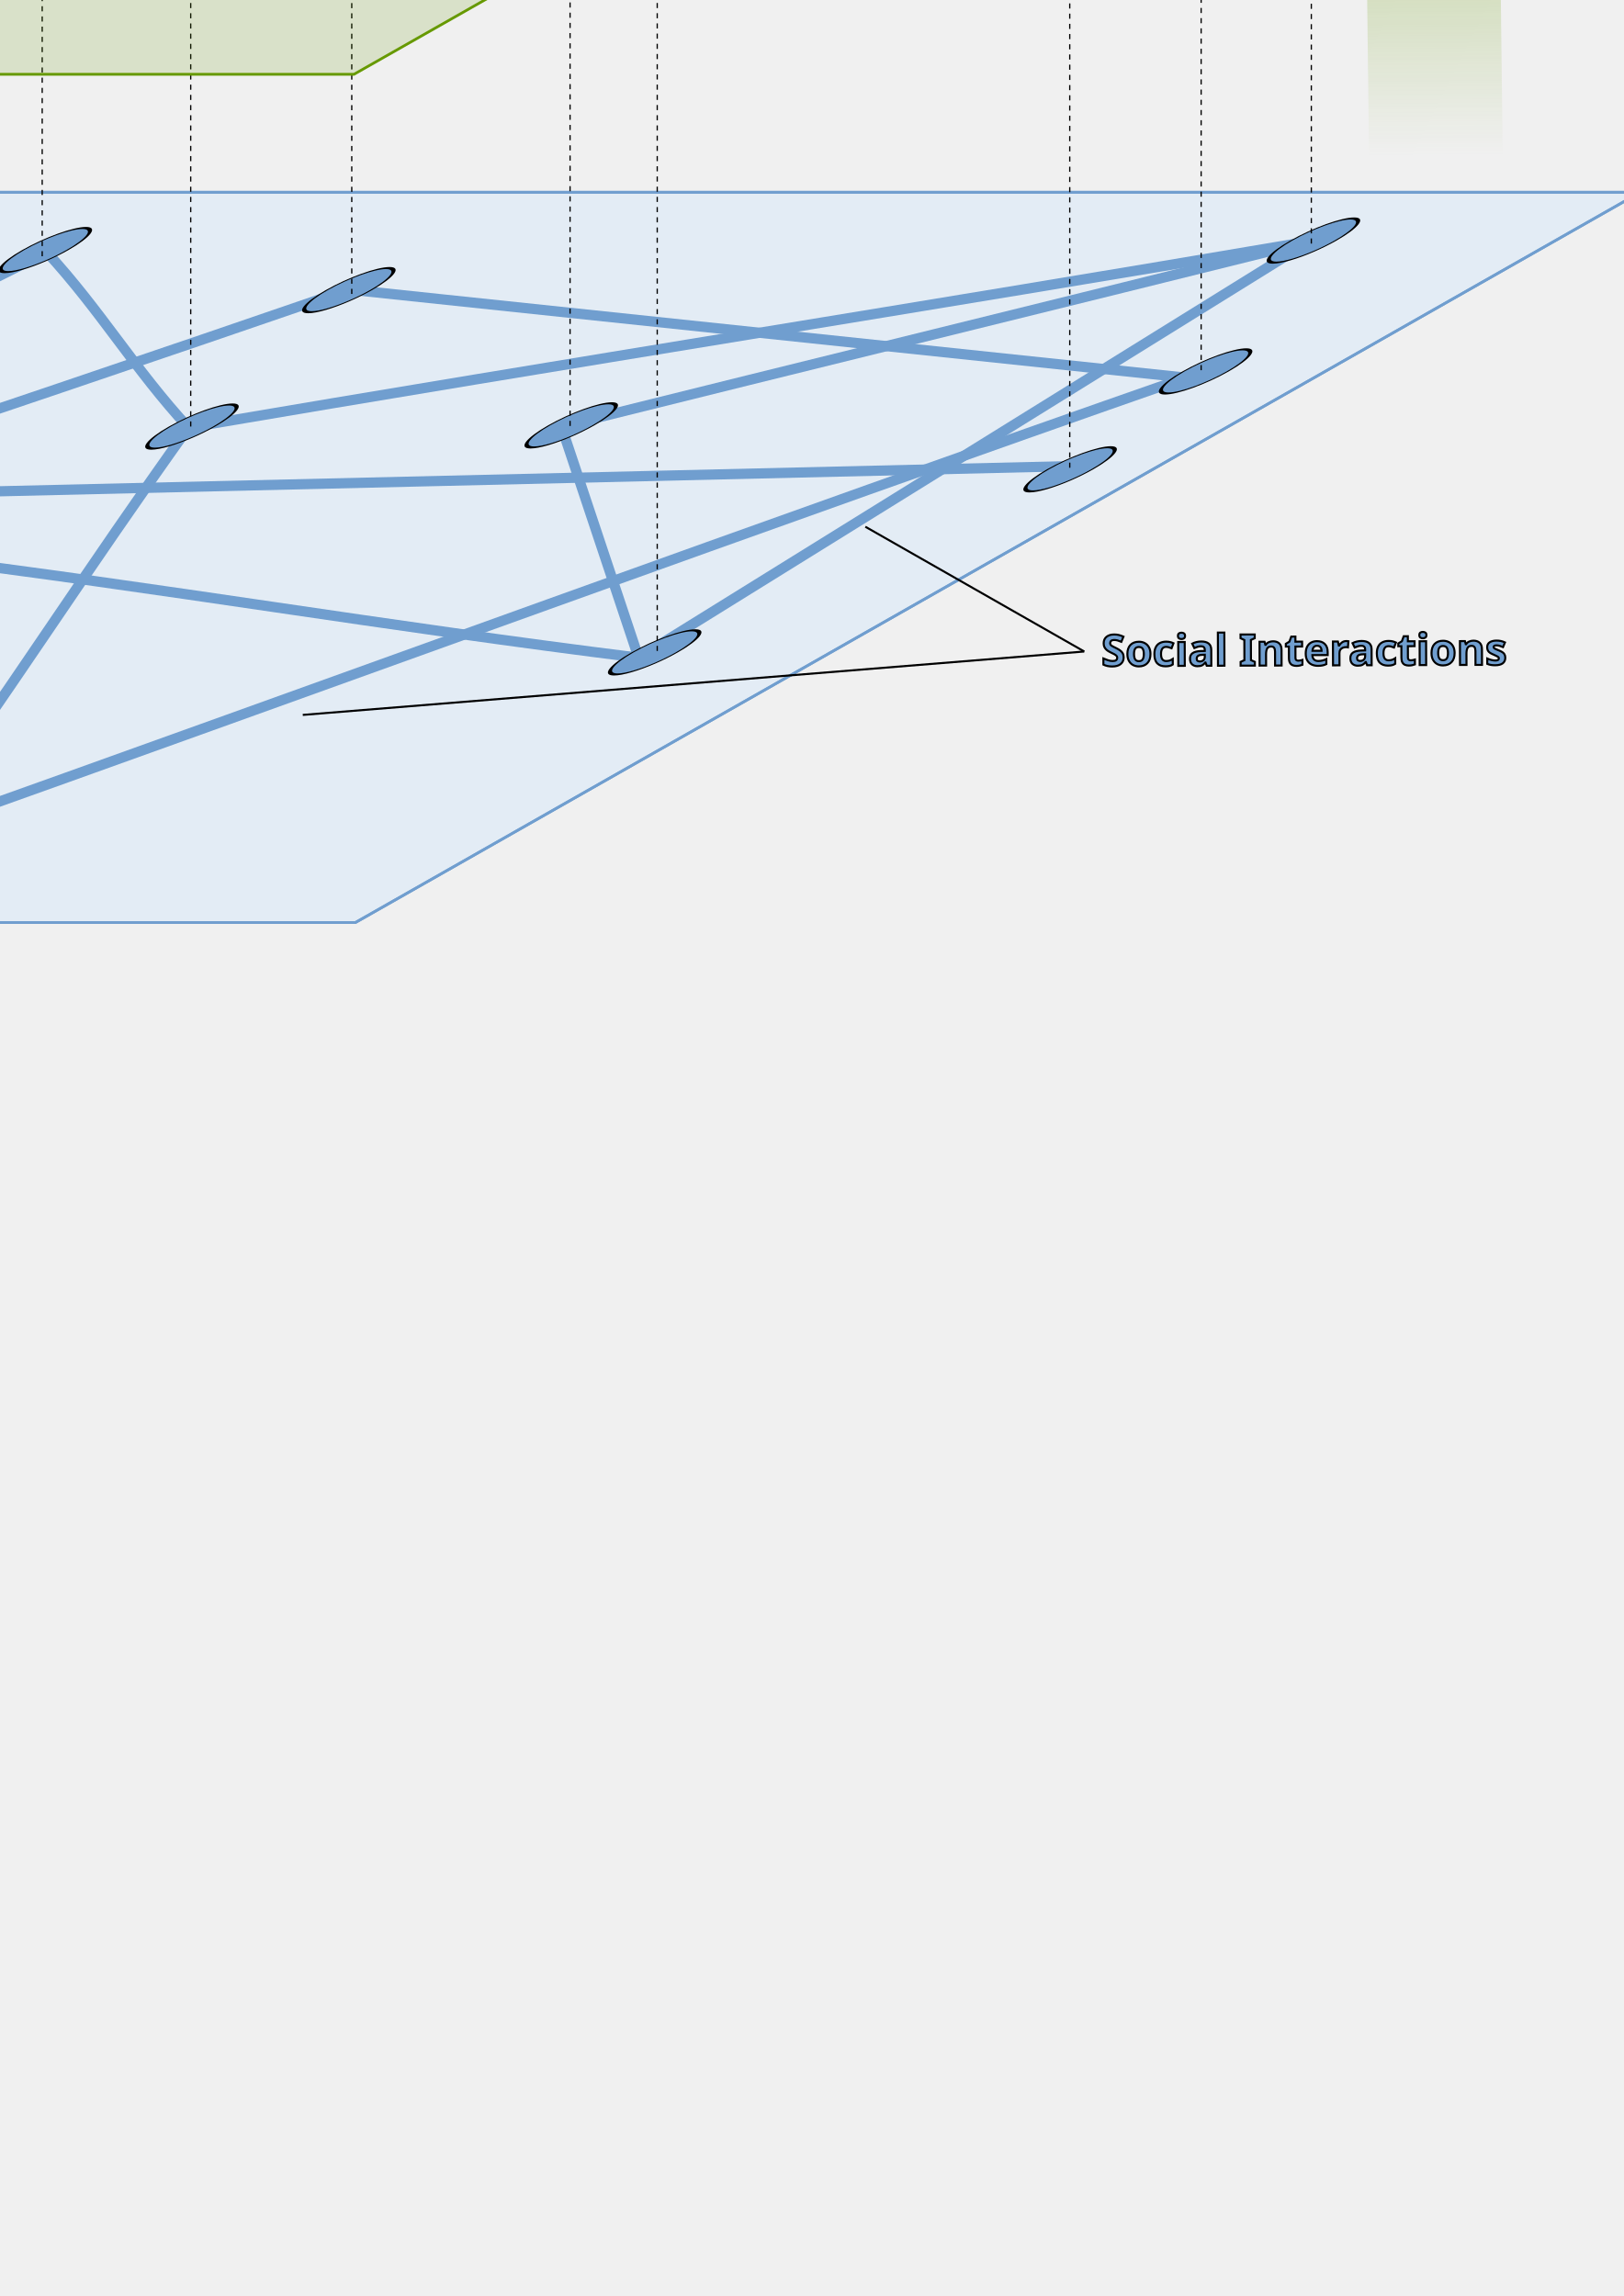
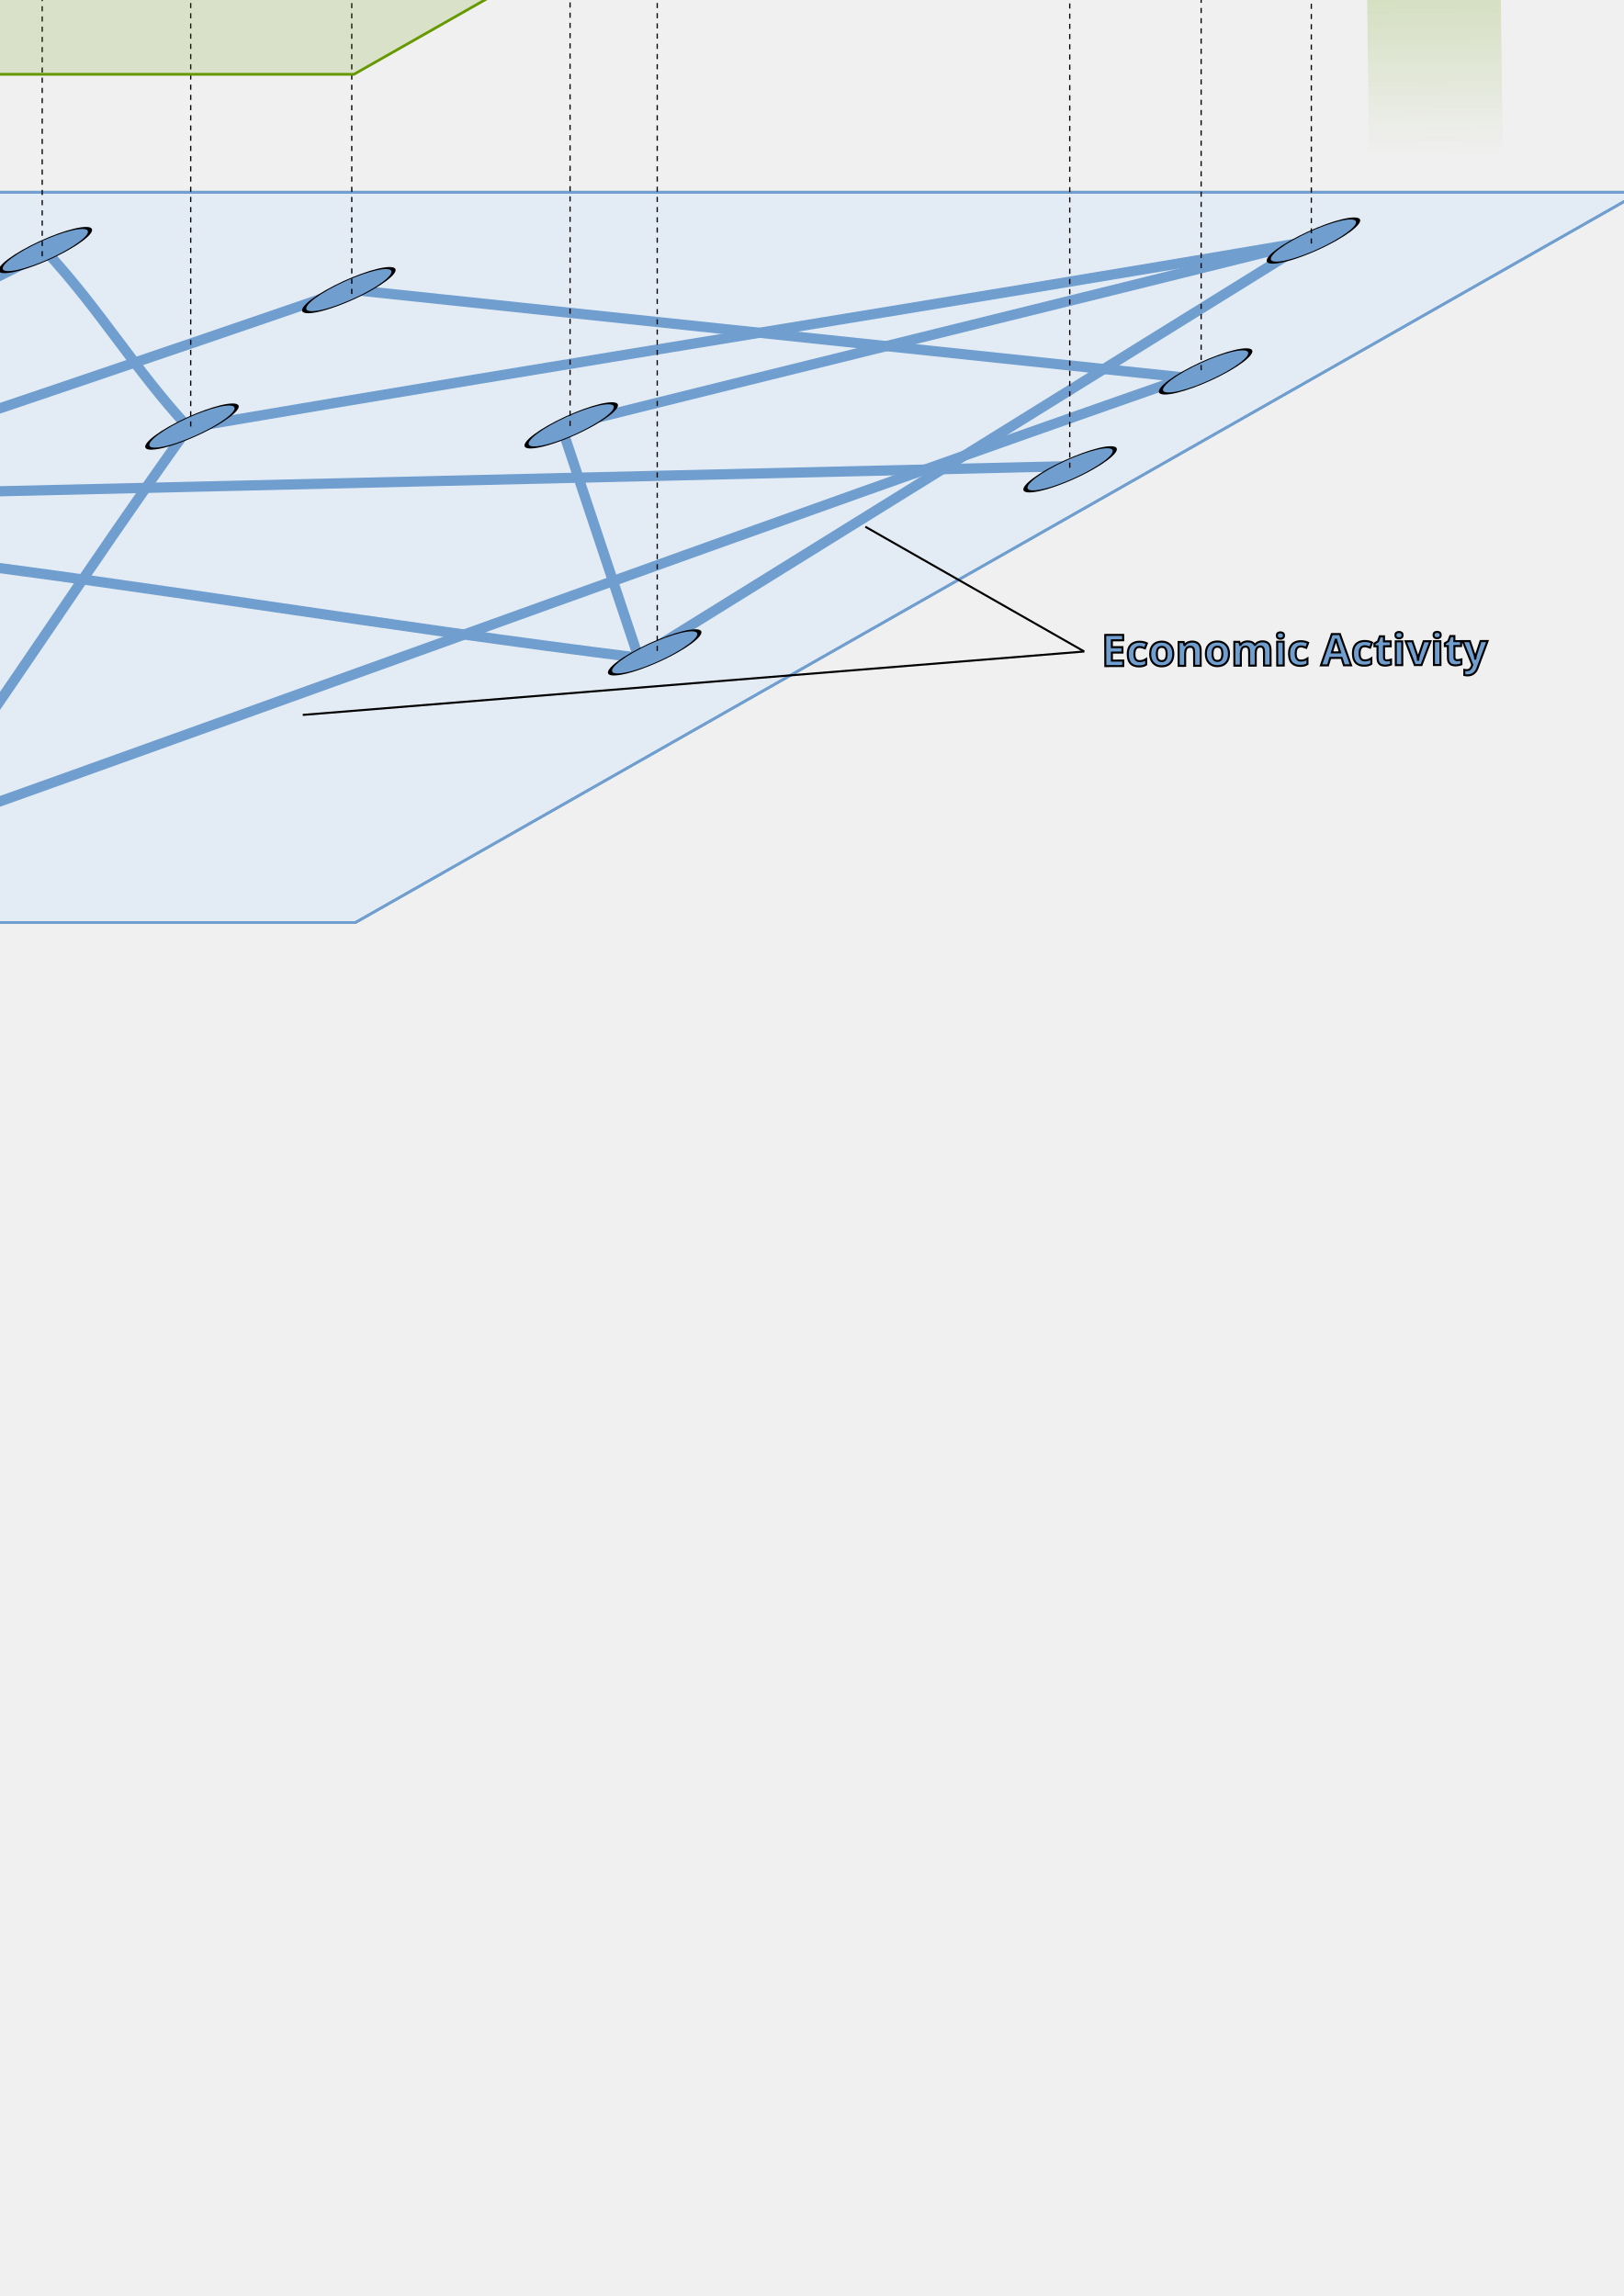
<svg xmlns="http://www.w3.org/2000/svg" xmlns:xlink="http://www.w3.org/1999/xlink" width="210mm" height="297mm" viewBox="0 0 210 297" version="1.1" id="svg63242" enable-background="new">
  <defs id="defs63236">
    <linearGradient id="linearGradient11952">
      <stop style="stop-color:#709ecf;stop-opacity:1;" offset="0" id="stop11948" />
      <stop style="stop-color:#709ecf;stop-opacity:0;" offset="1" id="stop11950" />
    </linearGradient>
    <linearGradient id="linearGradient10556">
      <stop style="stop-color:#669900;stop-opacity:1;" offset="0" id="stop10552" />
      <stop style="stop-color:#669900;stop-opacity:0;" offset="1" id="stop10554" />
    </linearGradient>
    <marker orient="auto" refY="0.0" refX="0.0" id="marker8852" style="overflow:visible">
      <path id="path8850" d="M 5.77,0.0 L -2.88,5.0 L -2.88,-5.0 L 5.77,0.0 z " style="fill-rule:evenodd;fill:#669900;stroke:#669900;stroke-width:1pt;stroke-opacity:1;fill-opacity:1" transform="scale(0.2) translate(-3.0,0)" />
    </marker>
    <marker orient="auto" refY="0.0" refX="0.0" id="Arrow2Send" style="overflow:visible;">
      <path id="path5230" style="fill-rule:evenodd;stroke-width:0.625;stroke-linejoin:round;stroke:#669900;stroke-opacity:1;fill:#669900;fill-opacity:1" d="M 8.719,4.034 L -2.207,0.016 L 8.719,-4.002 C 6.973,-1.63 6.983,1.616 8.719,4.034 z " transform="scale(0.3) rotate(180) translate(-2.3,0)" />
    </marker>
    <marker orient="auto" refY="0.0" refX="0.0" id="EmptyTriangleOutS" style="overflow:visible">
      <path id="path5363" d="M 5.77,0.0 L -2.88,5.0 L -2.88,-5.0 L 5.77,0.0 z " style="fill-rule:evenodd;fill:#000000;stroke:none;stroke-width:1pt;stroke-opacity:1;fill-opacity:1" transform="scale(0.2) translate(-3.0,0)" />
    </marker>
    <linearGradient id="linearGradient7158-4-4-3">
      <stop style="stop-color:#669900;stop-opacity:1;" offset="0" id="stop7154" />
      <stop style="stop-color:#669900;stop-opacity:1" offset="1" id="stop7156" />
    </linearGradient>
    <filter style="color-interpolation-filters:sRGB" id="filter68389-5" />
    <filter style="color-interpolation-filters:sRGB" id="filter68389-5-6" />
    <marker orient="auto" refY="0" refX="0" id="marker6757" style="overflow:visible">
      <path id="path6755" d="M 5.77,0 -2.88,5 V -5 Z" style="fill:#669900;fill-opacity:1;fill-rule:evenodd;stroke:#669900;stroke-width:1pt;stroke-opacity:1" transform="scale(0.2)" />
    </marker>
    <linearGradient xlink:href="#linearGradient7158-4-4-3" id="linearGradient7107" x1="-165.497" y1="47.767" x2="-163.762" y2="295.413" gradientUnits="userSpaceOnUse" spreadMethod="repeat" gradientTransform="translate(-8.980256,1.870887)" />
    <linearGradient xlink:href="#linearGradient7158-4-4-3" id="linearGradient7160" x1="-165.497" y1="47.767" x2="-163.762" y2="295.413" gradientUnits="userSpaceOnUse" gradientTransform="translate(-8.980256,1.870887)" />
    <linearGradient xlink:href="#linearGradient10556" id="linearGradient10558" x1="-379.258" y1="103.057" x2="-378.883" y2="12.308" gradientUnits="userSpaceOnUse" gradientTransform="matrix(-1.050957,6.0984085e-4,-9.0154574e-4,-0.7109115,-775.3467,152.1853)" />
    <marker orient="auto" refY="0" refX="0" id="marker6757-6" style="overflow:visible">
      <path id="path6755-3" d="M 5.77,0 -2.88,5 V -5 Z" style="fill:#709ecf;fill-opacity:1;fill-rule:evenodd;stroke:#709ecf;stroke-width:1pt;stroke-opacity:1" transform="scale(0.2)" />
    </marker>
    <linearGradient xlink:href="#linearGradient7158-4-4-3" id="linearGradient11866" x1="-493.465" y1="103.924" x2="-444.223" y2="103.924" gradientUnits="userSpaceOnUse" />
    <linearGradient xlink:href="#linearGradient11952" id="linearGradient11954" x1="-469.256" y1="126.801" x2="-469.094" y2="32.487" gradientUnits="userSpaceOnUse" gradientTransform="matrix(1,0,0,0.4642727,0,78.68009)" />
    <linearGradient xlink:href="#linearGradient11952" id="linearGradient11954-9" x1="-469.256" y1="126.801" x2="-469.094" y2="32.487" gradientUnits="userSpaceOnUse" gradientTransform="matrix(1,0,0,0.5574144,304.8502,-1.840271)" />
    <marker orient="auto" refY="0" refX="0" id="marker6757-6-5" style="overflow:visible">
      <path id="path6755-3-8" d="M 5.77,0 -2.88,5 V -5 Z" style="fill:#709ecf;fill-opacity:1;fill-rule:evenodd;stroke:#709ecf;stroke-width:1pt;stroke-opacity:1" transform="scale(0.2)" />
    </marker>
    <linearGradient xlink:href="#linearGradient10556" id="linearGradient10558-9" x1="-377.742" y1="97.104" x2="-378.883" y2="12.308" gradientUnits="userSpaceOnUse" gradientTransform="matrix(-1.050957,6.0984076e-4,-9.0154653e-4,-0.7109115,-275.3683,54.8854)" />
    <marker orient="auto" refY="0" refX="0" id="marker6757-4" style="overflow:visible">
      <path id="path6755-7" d="M 5.77,0 -2.88,5 V -5 Z" style="fill:#669900;fill-opacity:1;fill-rule:evenodd;stroke:#669900;stroke-width:1pt;stroke-opacity:1" transform="scale(0.2)" />
    </marker>
    <linearGradient xlink:href="#linearGradient10556" id="linearGradient15270" gradientUnits="userSpaceOnUse" gradientTransform="matrix(-1.050957,6.0984076e-4,-9.0154653e-4,-0.7109115,-212.4733,29.08595)" x1="-377.742" y1="97.104" x2="-378.883" y2="12.308" />
    <filter style="color-interpolation-filters:sRGB" id="filter17178">
      <feBlend mode="color-burn" in2="BackgroundImage" id="feBlend17180" />
    </filter>
  </defs>
  <g id="layer1" style="display:inline">
    <g transform="matrix(0.3527778,0,0,0.3527778,17.3706,32.86088)" id="g15312-3-78-0-4-24-5-7-9" style="display:inline;fill:#709ecf">
      <rect x="-158.01" y="-45.854" width="670.317" height="541.88" style="fill:#ffffff;fill-opacity:1;stroke:#709ecf;stroke-width:2.016;stroke-miterlimit:4;stroke-dasharray:none;stroke-opacity:1" id="rect67509-6-4" transform="matrix(1,0,-0.8693729,0.4941566,0,0)" />
      <rect id="rect5746-0-40-2-2-2-6-1-3" style="fill:#709ecf;fill-opacity:0.192;stroke:#709ecf;stroke-width:2.016;stroke-miterlimit:4;stroke-dasharray:none;stroke-opacity:1" height="541.88" width="670.317" y="-45.854" x="-158.01" transform="matrix(1,0,-0.8693729,0.4941566,0,0)" />
      <g id="g70737">
        <path id="path62598-5-1" d="m -279.578,92.4 c -27.358,24.043 -41.678,42.086 -66.99,64.954" style="fill:none;fill-rule:evenodd;stroke:#709ecf;stroke-width:3.74;stroke-linecap:butt;stroke-linejoin:miter;stroke-miterlimit:3.99;stroke-dasharray:none;stroke-opacity:1" />
        <path id="path62606-3-2" d="M -32.102,-0.706 C -12.293,20.813 0.038,42.133 19.842,63.654" style="fill:none;fill-rule:evenodd;stroke:#709ecf;stroke-width:3.74;stroke-linecap:butt;stroke-linejoin:miter;stroke-miterlimit:3.99;stroke-dasharray:none;stroke-opacity:1" />
        <path id="path62610-4-3" d="M 184.869,148.018 C 175.447,119.766 166.023,91.515 156.597,63.264" style="fill:none;fill-rule:evenodd;stroke:#709ecf;stroke-width:3.74;stroke-linecap:butt;stroke-linejoin:miter;stroke-miterlimit:3.99;stroke-dasharray:none;stroke-opacity:1" />
        <path id="path62622-7-4" d="M -83.473,212.932 C 73.148,157.102 231.1,99.226 385.507,45.332" style="fill:none;fill-rule:evenodd;stroke:#709ecf;stroke-width:3.74;stroke-linecap:butt;stroke-linejoin:miter;stroke-miterlimit:3.99;stroke-dasharray:none;stroke-opacity:1" />
        <path id="path62626-8-0" d="m 19.842,63.654 c -37.271,52.09 -66.04,97.187 -103.315,149.279" style="fill:none;fill-rule:evenodd;stroke:#709ecf;stroke-width:3.74;stroke-linecap:butt;stroke-linejoin:miter;stroke-miterlimit:3.99;stroke-dasharray:none;stroke-opacity:1" />
        <path id="path62630-5-4" d="M 430.819,-4.644 C 285.969,20.037 164.697,38.971 19.842,63.654" style="fill:none;fill-rule:evenodd;stroke:#709ecf;stroke-width:3.74;stroke-linecap:butt;stroke-linejoin:miter;stroke-miterlimit:3.99;stroke-dasharray:none;stroke-opacity:1" />
        <path id="path62634-2-8" d="M 78.507,13.002 385.507,45.332" style="fill:none;fill-rule:evenodd;stroke:#709ecf;stroke-width:3.74;stroke-linecap:butt;stroke-linejoin:miter;stroke-miterlimit:3.99;stroke-dasharray:none;stroke-opacity:1" />
        <path id="path62638-4-4" d="M 429.279,-3.663 184.869,148.018" style="fill:none;fill-rule:evenodd;stroke:#709ecf;stroke-width:3.74;stroke-linecap:butt;stroke-linejoin:miter;stroke-miterlimit:3.99;stroke-dasharray:none;stroke-opacity:1" />
        <path id="path62642-4-5" d="M 430.819,-4.644 C 340.357,17.885 247.064,40.734 156.597,63.264" style="fill:none;fill-rule:evenodd;stroke:#709ecf;stroke-width:3.74;stroke-linecap:butt;stroke-linejoin:miter;stroke-miterlimit:3.99;stroke-dasharray:none;stroke-opacity:1" />
        <path id="path62646-2-7" d="m -82.552,110.858 c 93.904,11.708 173.522,25.451 267.421,37.161" style="fill:none;fill-rule:evenodd;stroke:#709ecf;stroke-width:3.74;stroke-linecap:butt;stroke-linejoin:miter;stroke-miterlimit:3.99;stroke-dasharray:none;stroke-opacity:1" />
        <path id="path62650-4-0" d="M 78.507,13.002 C -61.658,61.317 -206.399,109.038 -346.568,157.354" style="fill:none;fill-rule:evenodd;stroke:#709ecf;stroke-width:3.74;stroke-linecap:butt;stroke-linejoin:miter;stroke-miterlimit:3.99;stroke-dasharray:none;stroke-opacity:1" />
        <path transform="matrix(0.75,0,-1.31948,0.75,386.4555,56.98609)" id="path62646-0-8-3-0" d="M -55.244,121.376 -741.927,133.824" style="display:inline;fill:none;fill-rule:evenodd;stroke:#709ecf;stroke-width:4.987;stroke-linecap:butt;stroke-linejoin:miter;stroke-miterlimit:3.99;stroke-dasharray:none;stroke-opacity:1;filter:url(#filter68389-5)" />
        <path id="path62602-7-2" d="M -346.568,157.354 C -241.744,104.667 -136.922,51.98 -32.102,-0.706" style="fill:none;fill-rule:evenodd;stroke:#709ecf;stroke-width:3.74;stroke-linecap:butt;stroke-linejoin:miter;stroke-miterlimit:3.99;stroke-dasharray:none;stroke-opacity:1" />
        <path id="path62646-0-8-3" d="M 346.139,77.7 -279.578,92.4" style="display:inline;fill:none;fill-rule:evenodd;stroke:#709ecf;stroke-width:3.74;stroke-linecap:butt;stroke-linejoin:miter;stroke-miterlimit:3.99;stroke-dasharray:none;stroke-opacity:1" />
      </g>
      <g id="g68110-3-5" style="display:inline">
        <text id="text60340-2-4-9" y="236.807" x="-593.183" style="font-style:normal;font-variant:normal;font-weight:bold;font-stretch:normal;font-size:16px;line-height:18.75px;font-family:'Futura LT';-inkscape-font-specification:'Futura LT, Bold';font-variant-ligatures:normal;font-variant-caps:normal;font-variant-numeric:normal;font-feature-settings:normal;text-align:start;letter-spacing:0px;word-spacing:0px;writing-mode:lr-tb;text-anchor:start;fill:#709ecf;fill-opacity:1;stroke:#000000;stroke-width:1.875;stroke-linecap:butt;stroke-linejoin:miter;stroke-miterlimit:4;stroke-dasharray:none;stroke-opacity:1" xml:space="preserve">
-           <tspan style="font-style:normal;font-variant:normal;font-weight:bold;font-stretch:normal;font-size:50px;font-family:'Futura LT';-inkscape-font-specification:'Futura LT, Bold';font-variant-ligatures:normal;font-variant-caps:normal;font-variant-numeric:normal;font-feature-settings:normal;text-align:start;writing-mode:lr-tb;text-anchor:start;fill:#709ecf;fill-opacity:1;stroke:#000000;stroke-width:1.875;stroke-miterlimit:4;stroke-dasharray:none;stroke-opacity:1" y="236.807" x="-593.183" id="tspan60338-3-2-3">Cultural Level</tspan>
+           <tspan style="font-style:normal;font-variant:normal;font-weight:bold;font-stretch:normal;font-size:50px;font-family:'Futura LT';-inkscape-font-specification:'Futura LT, Bold';font-variant-ligatures:normal;font-variant-caps:normal;font-variant-numeric:normal;font-feature-settings:normal;text-align:start;writing-mode:lr-tb;text-anchor:start;fill:#709ecf;fill-opacity:1;stroke:#000000;stroke-width:1.875;stroke-miterlimit:4;stroke-dasharray:none;stroke-opacity:1" y="236.807" x="-593.183" id="tspan60338-3-2-3">Economic Level</tspan>
        </text>
        <text transform="matrix(0.999998,-0.00322094,0.00322084,0.9999917,0,0)" xml:space="preserve" style="font-style:normal;font-variant:normal;font-weight:bold;font-stretch:normal;font-size:16px;line-height:18.75px;font-family:'Futura LT';-inkscape-font-specification:'Futura LT, Bold';font-variant-ligatures:normal;font-variant-caps:normal;font-variant-numeric:normal;font-feature-settings:normal;text-align:start;letter-spacing:0px;word-spacing:0px;writing-mode:lr-tb;text-anchor:start;fill:#709ecf;fill-opacity:1;fill-rule:nonzero;stroke:#000000;stroke-width:0.75px;stroke-linecap:butt;stroke-linejoin:miter;stroke-opacity:1;paint-order:markers fill stroke" x="354.064" y="152.236" id="text13618-1-7-4-7-7-6-6-2">
-           <tspan id="tspan13616-9-7-4-1-38-3-3-1" x="354.064" y="152.236" style="fill:#709ecf;fill-opacity:1;fill-rule:nonzero;stroke:#000000;stroke-width:0.75px;stroke-linecap:butt;stroke-linejoin:miter;stroke-opacity:1;paint-order:markers fill stroke">Social Interactions</tspan>
+           <tspan id="tspan13616-9-7-4-1-38-3-3-1" x="354.064" y="152.236" style="fill:#709ecf;fill-opacity:1;fill-rule:nonzero;stroke:#000000;stroke-width:0.75px;stroke-linecap:butt;stroke-linejoin:miter;stroke-opacity:1;paint-order:markers fill stroke">Economic Activity</tspan>
        </text>
      </g>
      <g style="fill:#709ecf" id="g68104-9-8" transform="matrix(1,0,-1.759307,1,-82.51234,-42.90311)">
        <path style="fill:#709ecf;fill-opacity:1;fill-rule:nonzero;stroke:#000000;stroke-width:0.75;stroke-linecap:round;stroke-linejoin:round;stroke-miterlimit:10;stroke-opacity:1" d="m 634.566,85.945 c 0,4.473 -3.625,8.098 -8.098,8.098 -4.473,0 -8.102,-3.625 -8.102,-8.098 0,-4.477 3.629,-8.102 8.102,-8.102 4.473,0 8.098,3.625 8.098,8.102" id="path6096-3-5-1-4-25-9-9-6" />
        <path style="fill:#709ecf;fill-opacity:1;fill-rule:nonzero;stroke:#000000;stroke-width:0.75;stroke-linecap:round;stroke-linejoin:round;stroke-miterlimit:10;stroke-opacity:1" d="m 48.688,135.496 c 0,1.405 -0.357,2.726 -0.986,3.878 -1.375,2.517 -4.046,4.224 -7.115,4.224 -4.473,0 -8.098,-3.625 -8.098,-8.102 0,-4.473 3.625,-8.098 8.098,-8.098 4.473,0 8.102,3.625 8.102,8.098" id="path6100-14-7-1-8-5-49-6-5" />
        <path style="display:inline;fill:#709ecf;fill-opacity:1;fill-rule:nonzero;stroke:#000000;stroke-width:0.75;stroke-linecap:round;stroke-linejoin:round;stroke-miterlimit:10;stroke-opacity:1" d="m 130.897,41.437 c 0,1.405 -0.357,2.726 -0.986,3.878 -1.375,2.517 -4.046,4.224 -7.115,4.224 -4.473,0 -8.098,-3.625 -8.098,-8.101 0,-4.473 3.625,-8.098 8.098,-8.098 4.473,0 8.102,3.625 8.102,8.098" id="path6100-14-7-1-8-5-4-7-7-4" />
        <path style="display:inline;fill:#709ecf;fill-opacity:1;fill-rule:nonzero;stroke:#000000;stroke-width:0.75;stroke-linecap:round;stroke-linejoin:round;stroke-miterlimit:10;stroke-opacity:1" d="m 94.223,201.507 c 0,1.405 -0.357,2.726 -0.986,3.878 -1.375,2.517 -4.046,4.224 -7.115,4.224 -4.473,0 -8.098,-3.625 -8.098,-8.101 0,-4.473 3.625,-8.098 8.098,-8.098 4.473,0 8.102,3.625 8.102,8.098" id="path6100-14-7-1-8-5-46-2-7-5" />
        <path style="display:inline;fill:#709ecf;fill-opacity:1;fill-rule:nonzero;stroke:#000000;stroke-width:0.75;stroke-linecap:round;stroke-linejoin:round;stroke-miterlimit:10;stroke-opacity:1" d="m 459.234,257.165 c 0,1.405 -0.357,2.726 -0.986,3.878 -1.375,2.517 -4.046,4.224 -7.115,4.224 -4.473,0 -8.098,-3.625 -8.098,-8.101 0,-4.473 3.625,-8.098 8.098,-8.098 4.473,0 8.102,3.625 8.102,8.098" id="path6100-14-7-1-8-5-7-3-6-5" />
        <path style="display:inline;fill:#709ecf;fill-opacity:1;fill-rule:nonzero;stroke:#000000;stroke-width:0.75;stroke-linecap:round;stroke-linejoin:round;stroke-miterlimit:10;stroke-opacity:1" d="m 613.845,188.966 c 0,1.405 -0.357,2.726 -0.986,3.878 -1.375,2.517 -4.046,4.224 -7.115,4.224 -4.473,0 -8.098,-3.625 -8.098,-8.101 0,-4.473 3.625,-8.098 8.098,-8.098 4.473,0 8.102,3.625 8.102,8.098" id="path6100-14-7-1-8-5-76-8-2-0" />
        <path style="display:inline;fill:#709ecf;fill-opacity:1;fill-rule:nonzero;stroke:#000000;stroke-width:0.75;stroke-linecap:round;stroke-linejoin:round;stroke-miterlimit:10;stroke-opacity:1" d="m 589.683,37.957 c 0,1.405 -0.357,2.726 -0.986,3.878 -1.375,2.517 -4.046,4.224 -7.115,4.224 -4.473,0 -8.098,-3.625 -8.098,-8.101 0,-4.473 3.625,-8.098 8.098,-8.098 4.473,0 8.102,3.625 8.102,8.098" id="path6100-14-7-1-8-5-5-5-8-0" />
        <path style="display:inline;fill:#709ecf;fill-opacity:1;fill-rule:nonzero;stroke:#000000;stroke-width:0.75;stroke-linecap:round;stroke-linejoin:round;stroke-miterlimit:10;stroke-opacity:1" d="m 436.799,105.724 c 0,1.405 -0.357,2.726 -0.986,3.878 -1.375,2.517 -4.046,4.224 -7.115,4.224 -4.473,0 -8.098,-3.625 -8.098,-8.101 0,-4.473 3.625,-8.098 8.098,-8.098 4.473,0 8.102,3.625 8.102,8.098" id="path6100-14-7-1-8-5-1-27-0-9" />
        <path style="display:inline;fill:#709ecf;fill-opacity:1;fill-rule:nonzero;stroke:#000000;stroke-width:0.75;stroke-linecap:round;stroke-linejoin:round;stroke-miterlimit:10;stroke-opacity:1" d="m 270.472,153.761 c 0,1.405 -0.357,2.726 -0.986,3.878 -1.375,2.517 -4.046,4.224 -7.115,4.224 -4.473,0 -8.098,-3.625 -8.098,-8.101 0,-4.473 3.625,-8.098 8.098,-8.098 4.473,0 8.102,3.625 8.102,8.098" id="path6100-14-7-1-8-5-1-7-6-4-9" />
        <path style="display:inline;fill:#709ecf;fill-opacity:1;fill-rule:nonzero;stroke:#000000;stroke-width:0.75;stroke-linecap:round;stroke-linejoin:round;stroke-miterlimit:10;stroke-opacity:1" d="m 268.032,56.134 c 0,1.405 -0.357,2.726 -0.986,3.878 -1.375,2.517 -4.046,4.224 -7.115,4.224 -4.473,0 -8.098,-3.625 -8.098,-8.101 0,-4.473 3.625,-8.098 8.098,-8.098 4.473,0 8.102,3.625 8.102,8.098" id="path6100-14-7-1-8-5-1-2-6-1-5" />
        <path style="display:inline;fill:#709ecf;fill-opacity:1;fill-rule:nonzero;stroke:#000000;stroke-width:0.75;stroke-linecap:round;stroke-linejoin:round;stroke-miterlimit:10;stroke-opacity:1" d="m 298.54,106.168 c 0,1.405 -0.357,2.726 -0.986,3.878 -1.375,2.517 -4.046,4.224 -7.115,4.224 -4.473,0 -8.098,-3.625 -8.098,-8.101 0,-4.473 3.625,-8.098 8.098,-8.098 4.473,0 8.102,3.625 8.102,8.098" id="path6100-14-7-1-8-5-1-4-4-9-2" />
        <path style="display:inline;fill:#709ecf;fill-opacity:1;fill-rule:nonzero;stroke:#000000;stroke-width:0.75;stroke-linecap:round;stroke-linejoin:round;stroke-miterlimit:10;stroke-opacity:1" d="m 648.053,121.841 c 0,1.405 -0.357,2.726 -0.986,3.878 -1.375,2.517 -4.046,4.224 -7.115,4.224 -4.473,0 -8.098,-3.625 -8.098,-8.101 0,-4.473 3.625,-8.098 8.098,-8.098 4.473,0 8.102,3.625 8.102,8.098" id="path6100-14-7-1-8-5-1-9-0-7-6" />
      </g>
    </g>
    <path style="opacity:0.578;fill:none;fill-opacity:1;fill-rule:evenodd;stroke:url(#linearGradient15270);stroke-width:17.287;stroke-linecap:square;stroke-linejoin:round;stroke-miterlimit:4;stroke-dasharray:none;stroke-opacity:1;marker-end:url(#marker6757-4);paint-order:normal" d="m 185.706,20.105 -0.88,-74.09" id="path8822" />
  </g>
  <g id="layer4" style="display:inline">
    <path style="fill:#000000;fill-opacity:1;fill-rule:evenodd;stroke:#000000;stroke-width:0.165;stroke-linecap:butt;stroke-linejoin:miter;stroke-miterlimit:4;stroke-dasharray:0.66, 0.66;stroke-dashoffset:0;stroke-opacity:1" d="M -107.008,89.43 V -20.661" id="path70429" />
    <path style="fill:#000000;fill-opacity:1;fill-rule:evenodd;stroke:#000000;stroke-width:0.165;stroke-linecap:butt;stroke-linejoin:miter;stroke-miterlimit:4;stroke-dasharray:0.66, 0.66;stroke-dashoffset:0;stroke-opacity:1" d="M -82.693,66.885 V -43.206" id="path70429-0" />
    <path style="fill:#000000;fill-opacity:1;fill-rule:evenodd;stroke:#000000;stroke-width:0.165;stroke-linecap:butt;stroke-linejoin:miter;stroke-miterlimit:4;stroke-dasharray:0.66, 0.66;stroke-dashoffset:0;stroke-opacity:1" d="M -11.974,109.017 V -1.074" id="path70429-0-7" />
    <path style="fill:#000000;fill-opacity:1;fill-rule:evenodd;stroke:#000000;stroke-width:0.165;stroke-linecap:butt;stroke-linejoin:miter;stroke-miterlimit:4;stroke-dasharray:0.66, 0.66;stroke-dashoffset:0;stroke-opacity:1" d="M 85.002,84.204 V -25.887" id="path70429-0-0" />
    <path style="fill:#000000;fill-opacity:1;fill-rule:evenodd;stroke:#000000;stroke-width:0.165;stroke-linecap:butt;stroke-linejoin:miter;stroke-miterlimit:4;stroke-dasharray:0.66, 0.66;stroke-dashoffset:0;stroke-opacity:1" d="M -14.967,71.808 V -38.283" id="path70429-0-6" />
    <path style="fill:#000000;fill-opacity:1;fill-rule:evenodd;stroke:#000000;stroke-width:0.165;stroke-linecap:butt;stroke-linejoin:miter;stroke-miterlimit:4;stroke-dasharray:0.66, 0.66;stroke-dashoffset:0;stroke-opacity:1" d="M 138.355,60.503 V -49.588" id="path70429-0-9" />
    <path style="fill:#000000;fill-opacity:1;fill-rule:evenodd;stroke:#000000;stroke-width:0.165;stroke-linecap:butt;stroke-linejoin:miter;stroke-miterlimit:4;stroke-dasharray:0.66, 0.66;stroke-dashoffset:0;stroke-opacity:1" d="M 155.348,47.887 V -62.204" id="path70429-0-5" />
    <path style="fill:#000000;fill-opacity:1;fill-rule:evenodd;stroke:#000000;stroke-width:0.165;stroke-linecap:butt;stroke-linejoin:miter;stroke-miterlimit:4;stroke-dasharray:0.66, 0.66;stroke-dashoffset:0;stroke-opacity:1" d="M 169.599,31.506 V -78.585" id="path70429-0-91" />
    <path style="fill:#000000;fill-opacity:1;fill-rule:evenodd;stroke:#000000;stroke-width:0.165;stroke-linecap:butt;stroke-linejoin:miter;stroke-miterlimit:4;stroke-dasharray:0.66, 0.66;stroke-dashoffset:0;stroke-opacity:1" d="M 73.729,55.098 V -54.993" id="path70429-0-2" />
    <path style="fill:#000000;fill-opacity:1;fill-rule:evenodd;stroke:#000000;stroke-width:0.165;stroke-linecap:butt;stroke-linejoin:miter;stroke-miterlimit:4;stroke-dasharray:0.66, 0.66;stroke-dashoffset:0;stroke-opacity:1" d="M 5.458,33.145 V -76.946" id="path70429-0-7-0" />
    <path style="fill:#000000;fill-opacity:1;fill-rule:evenodd;stroke:#000000;stroke-width:0.165;stroke-linecap:butt;stroke-linejoin:miter;stroke-miterlimit:4;stroke-dasharray:0.66, 0.66;stroke-dashoffset:0;stroke-opacity:1" d="M 45.495,38.02 V -72.071" id="path70429-0-7-0-8" />
    <path style="fill:#000000;fill-opacity:1;fill-rule:evenodd;stroke:#000000;stroke-width:0.165;stroke-linecap:butt;stroke-linejoin:miter;stroke-miterlimit:4;stroke-dasharray:0.66, 0.66;stroke-dashoffset:0;stroke-opacity:1" d="M 24.666,55.17 V -54.921" id="path70429-0-7-0-4" />
    <path style="fill:none;fill-rule:evenodd;stroke:#000000;stroke-width:0.265px;stroke-linecap:butt;stroke-linejoin:miter;stroke-opacity:1" d="M 140.229,84.275 39.158,92.477" id="path71352" />
    <path style="fill:none;fill-rule:evenodd;stroke:#000000;stroke-width:0.265px;stroke-linecap:butt;stroke-linejoin:miter;stroke-opacity:1" d="M 140.229,84.275 111.919,68.135" id="path71356" />
    <path style="fill:none;fill-rule:evenodd;stroke:#000000;stroke-width:0.265px;stroke-linecap:butt;stroke-linejoin:miter;stroke-opacity:1" d="M 113.237,-14.705 98.421,-33.226" id="path71360" />
    <path style="fill:none;fill-rule:evenodd;stroke:#000000;stroke-width:0.265px;stroke-linecap:butt;stroke-linejoin:miter;stroke-opacity:1" d="M 113.237,-14.705 18.02,-20.578" id="path71364" />
    <path style="fill:none;fill-opacity:1;fill-rule:evenodd;stroke:url(#linearGradient11954-9);stroke-width:14.932;stroke-linecap:square;stroke-linejoin:round;stroke-miterlimit:4;stroke-dasharray:none;stroke-opacity:1;marker-end:url(#marker6757-6-5);paint-order:normal" d="m -164.64,21.932 0.748,58.093" id="path8822-3" />
  </g>
  <g id="layer3" style="display:inline">
    <g transform="matrix(0.3527778,0,0,0.3527778,-175.8575,-76.86011)" id="g15312-3-78-0-4-24-5-7-9-8" style="display:inline;opacity:1;fill:#709ecf">
      <rect x="389.17" y="-45.854" width="670.317" height="541.88" style="display:none;fill:#ffffff;fill-opacity:1;stroke:#709ecf;stroke-width:2.016;stroke-miterlimit:4;stroke-dasharray:none;stroke-opacity:1" id="rect67509-6-4-7" transform="matrix(1,0,-0.8693729,0.4941566,0,0)" />
      <rect id="rect5746-0-40-2-2-2-6-1-3-6" style="fill:#669900;fill-opacity:0.161;stroke:#669900;stroke-width:2.016;stroke-miterlimit:4;stroke-dasharray:none;stroke-opacity:1" height="541.88" width="670.317" y="-45.854" x="389.17" transform="matrix(1,0,-0.8693729,0.4941566,0,0)" />
      <path style="fill:none;fill-rule:evenodd;stroke:#669900;stroke-width:3.74;stroke-linecap:butt;stroke-linejoin:miter;stroke-miterlimit:3.99;stroke-dasharray:none;stroke-opacity:1" d="M 267.602,92.4 C 240.243,116.443 225.924,134.487 200.612,157.354" id="path62598-5-1-6" />
      <path style="fill:none;fill-rule:evenodd;stroke:#669900;stroke-width:3.74;stroke-linecap:butt;stroke-linejoin:miter;stroke-miterlimit:3.99;stroke-dasharray:none;stroke-opacity:1" d="M 515.078,-0.706 C 534.886,20.813 547.218,42.133 567.022,63.654" id="path62606-3-2-8" />
      <path style="fill:none;fill-rule:evenodd;stroke:#669900;stroke-width:3.74;stroke-linecap:butt;stroke-linejoin:miter;stroke-miterlimit:3.99;stroke-dasharray:none;stroke-opacity:1" d="M 732.049,148.018 C 722.627,119.766 713.203,91.515 703.777,63.264" id="path62610-4-3-6" />
      <path style="display:inline;fill:none;fill-opacity:1;fill-rule:evenodd;stroke:#669900;stroke-width:4.987;stroke-linecap:butt;stroke-linejoin:miter;stroke-miterlimit:3.99;stroke-dasharray:none;stroke-opacity:1" d="m 182.938,61.532 30.989,199.558" id="path62626-8-0-0-6-1" transform="matrix(0.75,0,-1.31948,0.75,647.7639,17.11489)" />
      <path style="display:inline;fill:none;fill-opacity:1;fill-rule:evenodd;stroke:#669900;stroke-width:4.987;stroke-linecap:butt;stroke-linejoin:miter;stroke-miterlimit:3.99;stroke-dasharray:none;stroke-opacity:1" d="M 2.616,-12.911 -288.584,92.953" id="path62626-8-0-0-6" transform="matrix(0.75,0,-1.31948,0.75,606.6886,22.68563)" />
      <path style="fill:none;fill-rule:evenodd;stroke:#669900;stroke-width:3.74;stroke-linecap:butt;stroke-linejoin:miter;stroke-miterlimit:3.99;stroke-dasharray:none;stroke-opacity:1" d="m 456.453,111.393 7.254,101.539" id="path62626-8-0-0" />
      <path style="fill:none;fill-rule:evenodd;stroke:#669900;stroke-width:3.74;stroke-linecap:butt;stroke-linejoin:miter;stroke-miterlimit:3.99;stroke-dasharray:none;stroke-opacity:1" d="M 974.187,-3.195 939.736,43.457" id="path62634-2-8-5" />
      <path style="fill:none;fill-rule:evenodd;stroke:#669900;stroke-width:3.74;stroke-linecap:butt;stroke-linejoin:miter;stroke-miterlimit:3.99;stroke-dasharray:none;stroke-opacity:1" d="M 977.999,-4.644 C 887.537,17.885 794.243,40.734 703.777,63.264" id="path62642-4-5-7" />
      <path style="fill:none;fill-rule:evenodd;stroke:#669900;stroke-width:3.74;stroke-linecap:butt;stroke-linejoin:miter;stroke-miterlimit:3.99;stroke-dasharray:none;stroke-opacity:1" d="m 464.627,110.858 c 93.904,11.708 173.522,25.451 267.421,37.161" id="path62646-2-7-7" />
      <path style="display:inline;fill:none;fill-rule:evenodd;stroke:#669900;stroke-width:4.987;stroke-linecap:butt;stroke-linejoin:miter;stroke-miterlimit:3.99;stroke-dasharray:none;stroke-opacity:1" d="M -52.755,-54.965 -94.519,158.897" id="path62606-3-2-8-0-3" transform="matrix(0.75,0,-1.31948,0.75,481.1622,38.18123)" />
      <path style="display:inline;fill:none;fill-rule:evenodd;stroke:#669900;stroke-width:4.987;stroke-linecap:butt;stroke-linejoin:miter;stroke-miterlimit:3.99;stroke-dasharray:none;stroke-opacity:1;filter:url(#filter68389-5-6)" d="M 9.086,1.979 200.632,154.56" id="path62606-3-2-8-0" transform="matrix(0.75,0,-1.31948,0.75,509.9175,-4.526615)" />
      <path style="display:inline;fill:none;fill-opacity:1;fill-rule:evenodd;stroke:#669900;stroke-width:4.987;stroke-linecap:butt;stroke-linejoin:miter;stroke-miterlimit:3.99;stroke-dasharray:none;stroke-opacity:1" d="M 188.689,6.148 148.093,-61.388" id="path62626-8-0-0-6-12" transform="matrix(0.75,0,-1.31948,0.75,433.6168,59.0431)" />
      <path style="display:inline;fill:none;fill-opacity:1;fill-rule:evenodd;stroke:#669900;stroke-width:4.987;stroke-linecap:butt;stroke-linejoin:miter;stroke-miterlimit:3.99;stroke-dasharray:none;stroke-opacity:1" d="M -21.327,-26.747 10.529,174.871" id="path62626-8-0-0-6-1-1-1" transform="matrix(0.75,0,-1.31948,0.75,954.8908,16.86494)" />
      <path style="display:inline;fill:none;fill-opacity:1;fill-rule:evenodd;stroke:#669900;stroke-width:4.985;stroke-linecap:butt;stroke-linejoin:miter;stroke-miterlimit:3.99;stroke-dasharray:none;stroke-opacity:1" d="M -236.692,44.901 49.168,66.693" id="path62626-8-0-0-6-1-1-5" transform="matrix(0.75,0,-1.31948,0.75,940.5425,29.58815)" />
      <path style="display:inline;fill:none;fill-opacity:1;fill-rule:evenodd;stroke:#669900;stroke-width:4.987;stroke-linecap:butt;stroke-linejoin:miter;stroke-miterlimit:3.99;stroke-dasharray:none;stroke-opacity:1" d="M 67.107,-63.134 148.316,47.27" id="path62626-8-0-0-6-1-1" transform="matrix(0.75,0,-1.31948,0.75,840.5535,44.15523)" />
      <path style="fill:none;fill-rule:evenodd;stroke:#669900;stroke-width:3.74;stroke-linecap:butt;stroke-linejoin:miter;stroke-miterlimit:3.99;stroke-dasharray:none;stroke-opacity:1" d="M 625.687,13.002 C 485.522,61.317 340.781,109.038 200.612,157.354" id="path62650-4-0-5" />
      <path style="fill:none;fill-rule:evenodd;stroke:#669900;stroke-width:3.74;stroke-linecap:butt;stroke-linejoin:miter;stroke-miterlimit:3.99;stroke-dasharray:none;stroke-opacity:1" d="M 200.612,157.354 456.453,111.393" id="path62602-7-2-3" />
      <g id="g68110-3-5-3" style="display:inline;fill:#669900">
        <text id="text60340-2-4-9-6" y="235.735" x="-57.05" style="font-style:normal;font-variant:normal;font-weight:bold;font-stretch:normal;font-size:16px;line-height:18.75px;font-family:'Futura LT';-inkscape-font-specification:'Futura LT, Bold';font-variant-ligatures:normal;font-variant-caps:normal;font-variant-numeric:normal;font-feature-settings:normal;text-align:start;letter-spacing:0px;word-spacing:0px;writing-mode:lr-tb;text-anchor:start;fill:#669900;fill-opacity:1;stroke:#000000;stroke-width:1.875;stroke-linecap:butt;stroke-linejoin:miter;stroke-miterlimit:4;stroke-dasharray:none;stroke-opacity:1" xml:space="preserve">
-           <tspan style="font-style:normal;font-variant:normal;font-weight:bold;font-stretch:normal;font-size:50px;font-family:'Futura LT';-inkscape-font-specification:'Futura LT, Bold';font-variant-ligatures:normal;font-variant-caps:normal;font-variant-numeric:normal;font-feature-settings:normal;text-align:start;writing-mode:lr-tb;text-anchor:start;fill:#669900;fill-opacity:1;stroke:#000000;stroke-width:1.875;stroke-miterlimit:4;stroke-dasharray:none;stroke-opacity:1" y="235.735" x="-57.05" id="tspan60338-3-2-3-2">Economic Level</tspan>
+           <tspan style="font-style:normal;font-variant:normal;font-weight:bold;font-stretch:normal;font-size:50px;font-family:'Futura LT';-inkscape-font-specification:'Futura LT, Bold';font-variant-ligatures:normal;font-variant-caps:normal;font-variant-numeric:normal;font-feature-settings:normal;text-align:start;writing-mode:lr-tb;text-anchor:start;fill:#669900;fill-opacity:1;stroke:#000000;stroke-width:1.875;stroke-miterlimit:4;stroke-dasharray:none;stroke-opacity:1" y="235.735" x="-57.05" id="tspan60338-3-2-3-2">Cultural Level</tspan>
        </text>
      </g>
      <g style="fill:#669900" id="g68104-9-8-4" transform="matrix(1,0,-1.759307,1,464.6674,-42.90311)">
        <path style="fill:#669900;fill-opacity:1;fill-rule:nonzero;stroke:#000000;stroke-width:0.75;stroke-linecap:round;stroke-linejoin:round;stroke-miterlimit:10;stroke-opacity:1" d="m 634.566,85.945 c 0,4.473 -3.625,8.098 -8.098,8.098 -4.473,0 -8.102,-3.625 -8.102,-8.098 0,-4.477 3.629,-8.102 8.102,-8.102 4.473,0 8.098,3.625 8.098,8.102" id="path6096-3-5-1-4-25-9-9-6-8" />
        <path style="fill:#669900;fill-opacity:1;fill-rule:nonzero;stroke:#000000;stroke-width:0.75;stroke-linecap:round;stroke-linejoin:round;stroke-miterlimit:10;stroke-opacity:1" d="m 48.688,135.496 c 0,1.405 -0.357,2.726 -0.986,3.878 -1.375,2.517 -4.046,4.224 -7.115,4.224 -4.473,0 -8.098,-3.625 -8.098,-8.102 0,-4.473 3.625,-8.098 8.098,-8.098 4.473,0 8.102,3.625 8.102,8.098" id="path6100-14-7-1-8-5-49-6-5-7" />
        <path style="display:inline;fill:#669900;fill-opacity:1;fill-rule:nonzero;stroke:#000000;stroke-width:0.75;stroke-linecap:round;stroke-linejoin:round;stroke-miterlimit:10;stroke-opacity:1" d="m 130.897,41.437 c 0,1.405 -0.357,2.726 -0.986,3.878 -1.375,2.517 -4.046,4.224 -7.115,4.224 -4.473,0 -8.098,-3.625 -8.098,-8.101 0,-4.473 3.625,-8.098 8.098,-8.098 4.473,0 8.102,3.625 8.102,8.098" id="path6100-14-7-1-8-5-4-7-7-4-8" />
        <path style="display:inline;fill:#669900;fill-opacity:1;fill-rule:nonzero;stroke:#000000;stroke-width:0.75;stroke-linecap:round;stroke-linejoin:round;stroke-miterlimit:10;stroke-opacity:1" d="m 94.223,201.507 c 0,1.405 -0.357,2.726 -0.986,3.878 -1.375,2.517 -4.046,4.224 -7.115,4.224 -4.473,0 -8.098,-3.625 -8.098,-8.101 0,-4.473 3.625,-8.098 8.098,-8.098 4.473,0 8.102,3.625 8.102,8.098" id="path6100-14-7-1-8-5-46-2-7-5-8" />
        <path style="display:inline;fill:#669900;fill-opacity:1;fill-rule:nonzero;stroke:#000000;stroke-width:0.75;stroke-linecap:round;stroke-linejoin:round;stroke-miterlimit:10;stroke-opacity:1" d="m 459.234,257.165 c 0,1.405 -0.357,2.726 -0.986,3.878 -1.375,2.517 -4.046,4.224 -7.115,4.224 -4.473,0 -8.098,-3.625 -8.098,-8.101 0,-4.473 3.625,-8.098 8.098,-8.098 4.473,0 8.102,3.625 8.102,8.098" id="path6100-14-7-1-8-5-7-3-6-5-0" />
        <path style="display:inline;fill:#669900;fill-opacity:1;fill-rule:nonzero;stroke:#000000;stroke-width:0.75;stroke-linecap:round;stroke-linejoin:round;stroke-miterlimit:10;stroke-opacity:1" d="m 613.845,188.966 c 0,1.405 -0.357,2.726 -0.986,3.878 -1.375,2.517 -4.046,4.224 -7.115,4.224 -4.473,0 -8.098,-3.625 -8.098,-8.101 0,-4.473 3.625,-8.098 8.098,-8.098 4.473,0 8.102,3.625 8.102,8.098" id="path6100-14-7-1-8-5-76-8-2-0-4" />
        <path style="display:inline;fill:#669900;fill-opacity:1;fill-rule:nonzero;stroke:#000000;stroke-width:0.75;stroke-linecap:round;stroke-linejoin:round;stroke-miterlimit:10;stroke-opacity:1" d="m 589.683,37.957 c 0,1.405 -0.357,2.726 -0.986,3.878 -1.375,2.517 -4.046,4.224 -7.115,4.224 -4.473,0 -8.098,-3.625 -8.098,-8.101 0,-4.473 3.625,-8.098 8.098,-8.098 4.473,0 8.102,3.625 8.102,8.098" id="path6100-14-7-1-8-5-5-5-8-0-4" />
        <path style="display:inline;fill:#669900;fill-opacity:1;fill-rule:nonzero;stroke:#000000;stroke-width:0.75;stroke-linecap:round;stroke-linejoin:round;stroke-miterlimit:10;stroke-opacity:1" d="m 436.799,105.724 c 0,1.405 -0.357,2.726 -0.986,3.878 -1.375,2.517 -4.046,4.224 -7.115,4.224 -4.473,0 -8.098,-3.625 -8.098,-8.101 0,-4.473 3.625,-8.098 8.098,-8.098 4.473,0 8.102,3.625 8.102,8.098" id="path6100-14-7-1-8-5-1-27-0-9-4" />
        <path style="display:inline;fill:#669900;fill-opacity:1;fill-rule:nonzero;stroke:#000000;stroke-width:0.75;stroke-linecap:round;stroke-linejoin:round;stroke-miterlimit:10;stroke-opacity:1" d="m 270.472,153.761 c 0,1.405 -0.357,2.726 -0.986,3.878 -1.375,2.517 -4.046,4.224 -7.115,4.224 -4.473,0 -8.098,-3.625 -8.098,-8.101 0,-4.473 3.625,-8.098 8.098,-8.098 4.473,0 8.102,3.625 8.102,8.098" id="path6100-14-7-1-8-5-1-7-6-4-9-3" />
        <path style="display:inline;fill:#669900;fill-opacity:1;fill-rule:nonzero;stroke:#000000;stroke-width:0.75;stroke-linecap:round;stroke-linejoin:round;stroke-miterlimit:10;stroke-opacity:1" d="m 268.032,56.134 c 0,1.405 -0.357,2.726 -0.986,3.878 -1.375,2.517 -4.046,4.224 -7.115,4.224 -4.473,0 -8.098,-3.625 -8.098,-8.101 0,-4.473 3.625,-8.098 8.098,-8.098 4.473,0 8.102,3.625 8.102,8.098" id="path6100-14-7-1-8-5-1-2-6-1-5-1" />
        <path style="display:inline;fill:#669900;fill-opacity:1;fill-rule:nonzero;stroke:#000000;stroke-width:0.75;stroke-linecap:round;stroke-linejoin:round;stroke-miterlimit:10;stroke-opacity:1" d="m 298.54,106.168 c 0,1.405 -0.357,2.726 -0.986,3.878 -1.375,2.517 -4.046,4.224 -7.115,4.224 -4.473,0 -8.098,-3.625 -8.098,-8.101 0,-4.473 3.625,-8.098 8.098,-8.098 4.473,0 8.102,3.625 8.102,8.098" id="path6100-14-7-1-8-5-1-4-4-9-2-0" />
        <path style="display:inline;fill:#669900;fill-opacity:1;fill-rule:nonzero;stroke:#000000;stroke-width:0.75;stroke-linecap:round;stroke-linejoin:round;stroke-miterlimit:10;stroke-opacity:1" d="m 648.053,121.841 c 0,1.405 -0.357,2.726 -0.986,3.878 -1.375,2.517 -4.046,4.224 -7.115,4.224 -4.473,0 -8.098,-3.625 -8.098,-8.101 0,-4.473 3.625,-8.098 8.098,-8.098 4.473,0 8.102,3.625 8.102,8.098" id="path6100-14-7-1-8-5-1-9-0-7-6-7" />
      </g>
    </g>
    <text transform="matrix(0.2645809,0.00126041,-0.00126152,0.2645797,114.8326,-17.86914)" xml:space="preserve" style="font-style:normal;font-variant:normal;font-weight:bold;font-stretch:normal;font-size:21.333px;line-height:25px;font-family:'Futura LT';-inkscape-font-specification:'Futura LT, Bold';font-variant-ligatures:normal;font-variant-caps:normal;font-variant-numeric:normal;font-feature-settings:normal;text-align:start;letter-spacing:0px;word-spacing:0px;writing-mode:lr-tb;text-anchor:start;display:inline;fill:#669900;fill-opacity:1;fill-rule:nonzero;stroke:#000000;stroke-width:1px;stroke-linecap:butt;stroke-linejoin:miter;stroke-opacity:1;paint-order:markers fill stroke;filter:url(#filter17178)" x="-0.053" y="17.922" id="text13618-1-7-4-7-7-6-6-2-1">
-       <tspan x="-0.053" y="17.922" style="fill:#669900;fill-opacity:1;fill-rule:nonzero;stroke:#000000;stroke-width:1px;stroke-linecap:butt;stroke-linejoin:miter;stroke-opacity:1;paint-order:markers fill stroke" id="tspan69469">Economic Activity</tspan>
+       <tspan x="-0.053" y="17.922" style="fill:#669900;fill-opacity:1;fill-rule:nonzero;stroke:#000000;stroke-width:1px;stroke-linecap:butt;stroke-linejoin:miter;stroke-opacity:1;paint-order:markers fill stroke" id="tspan69469">Social Interactions</tspan>
    </text>
  </g>
</svg>
